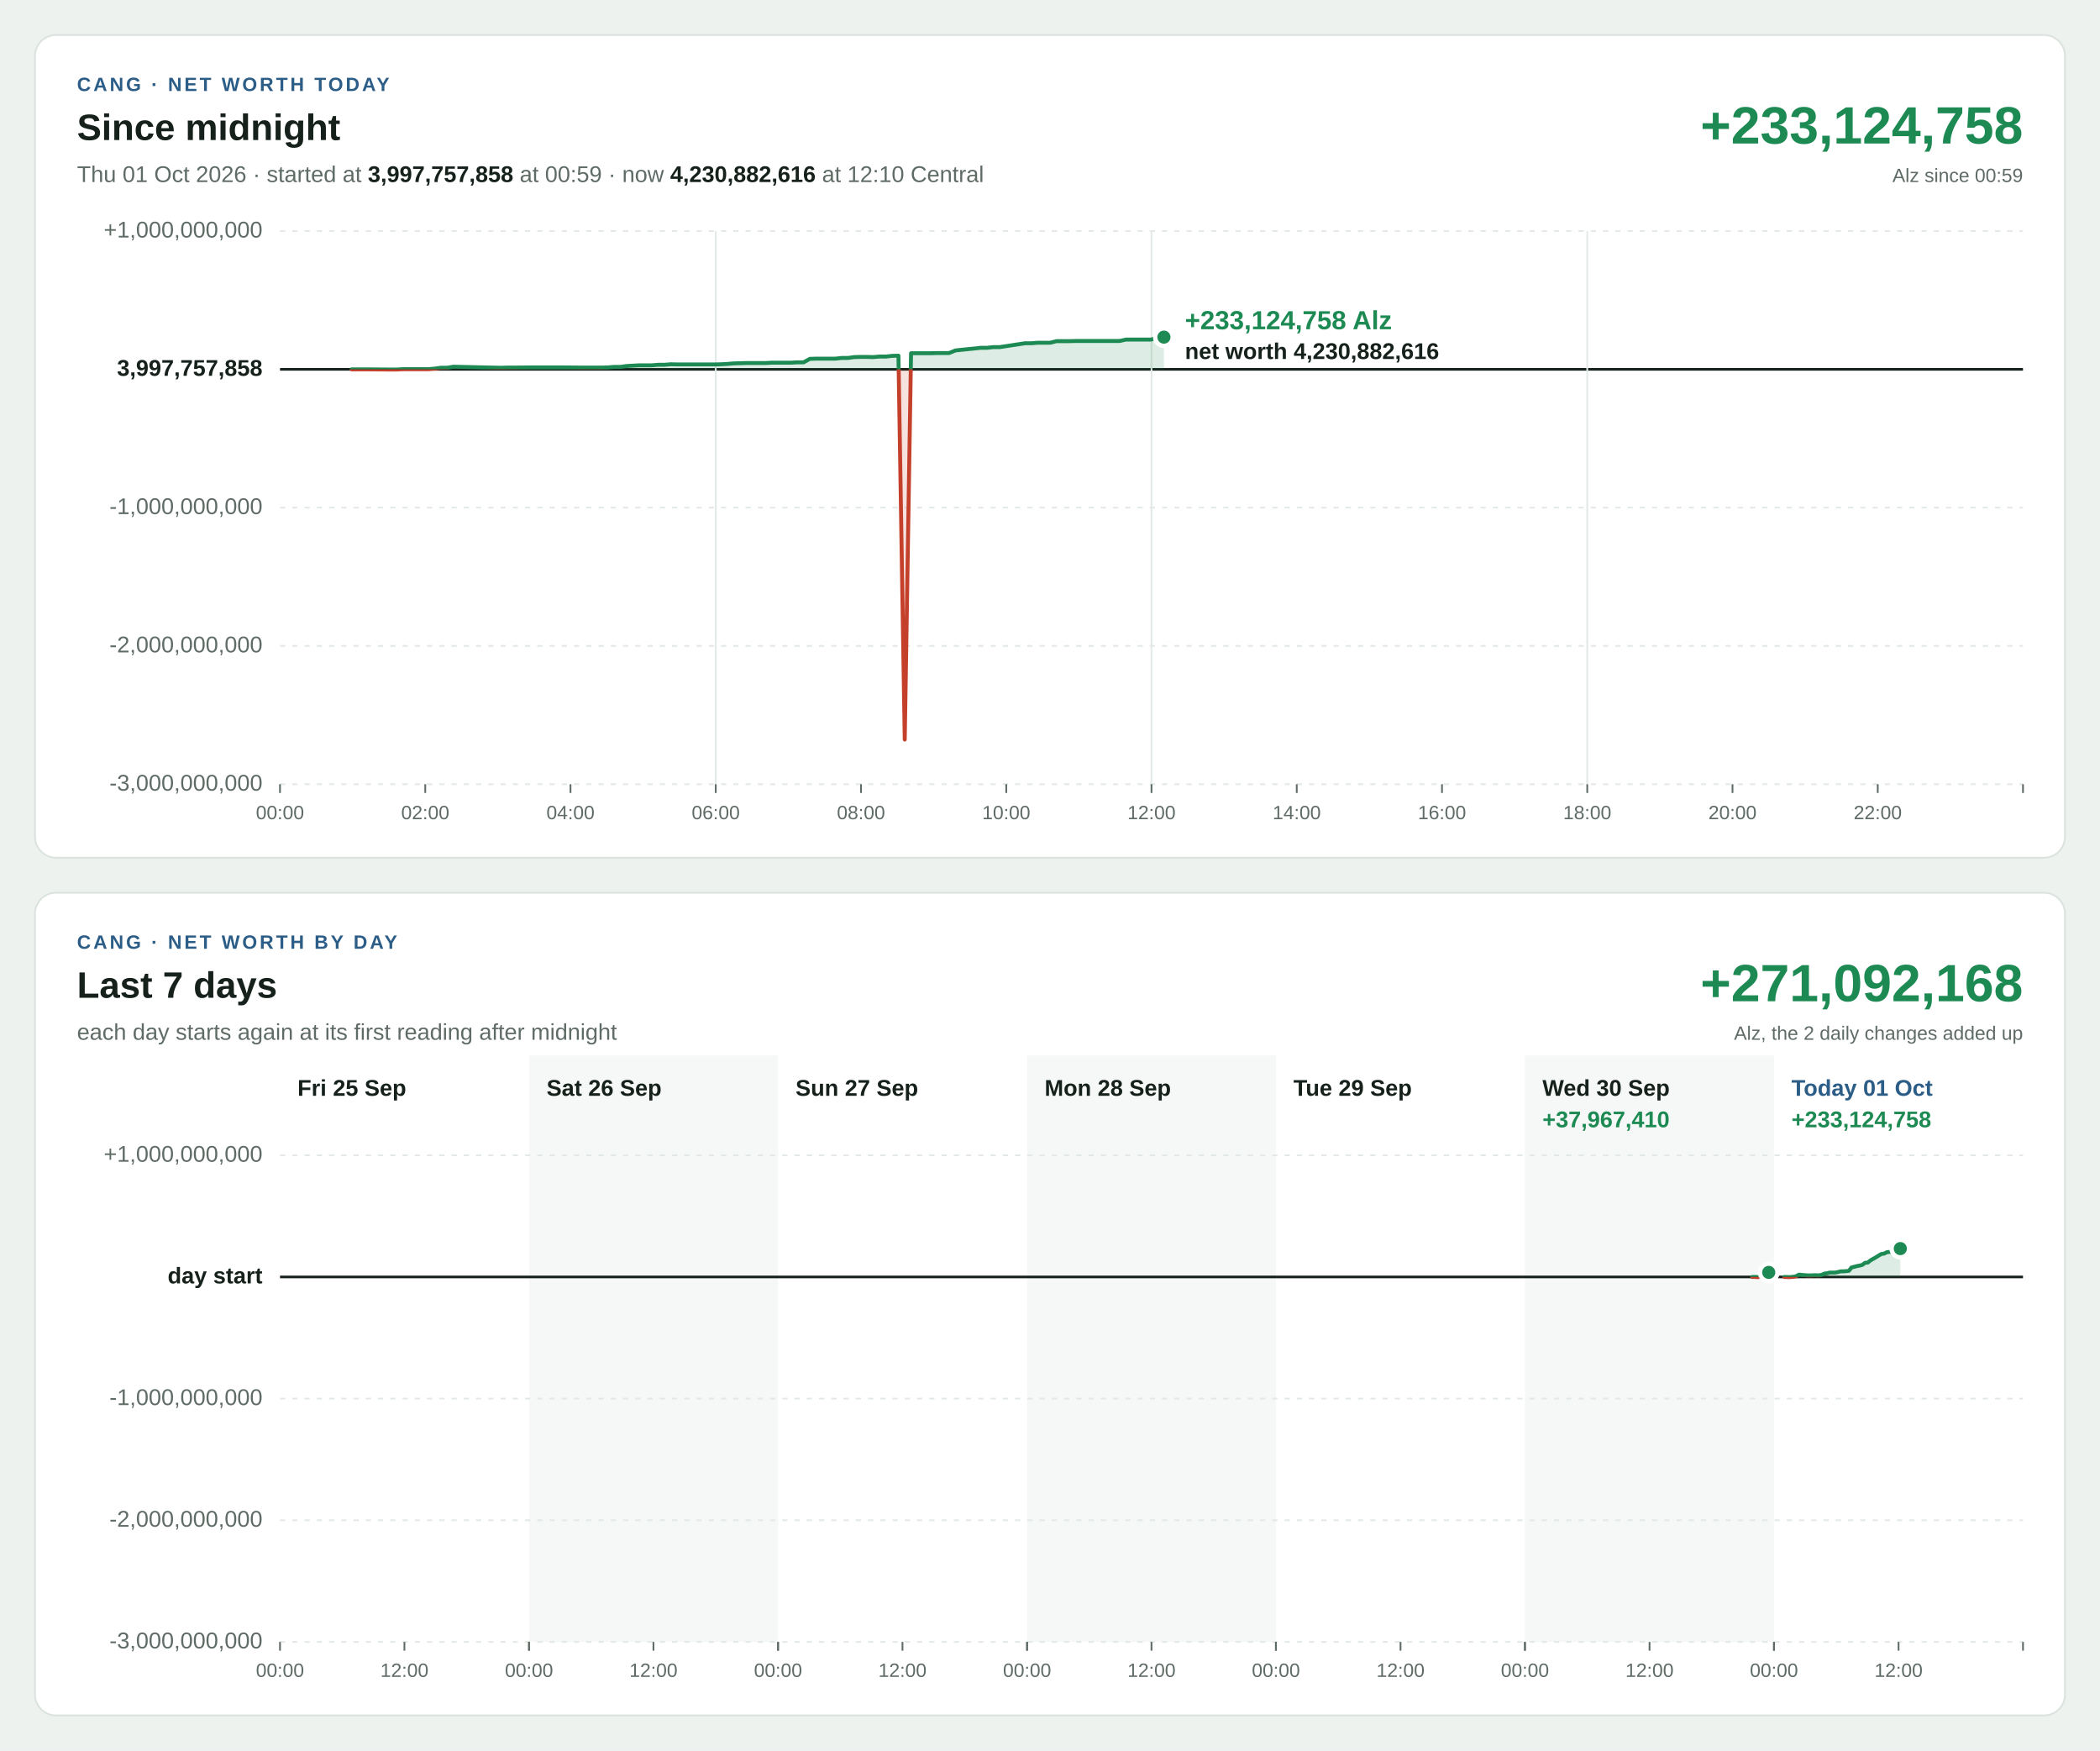
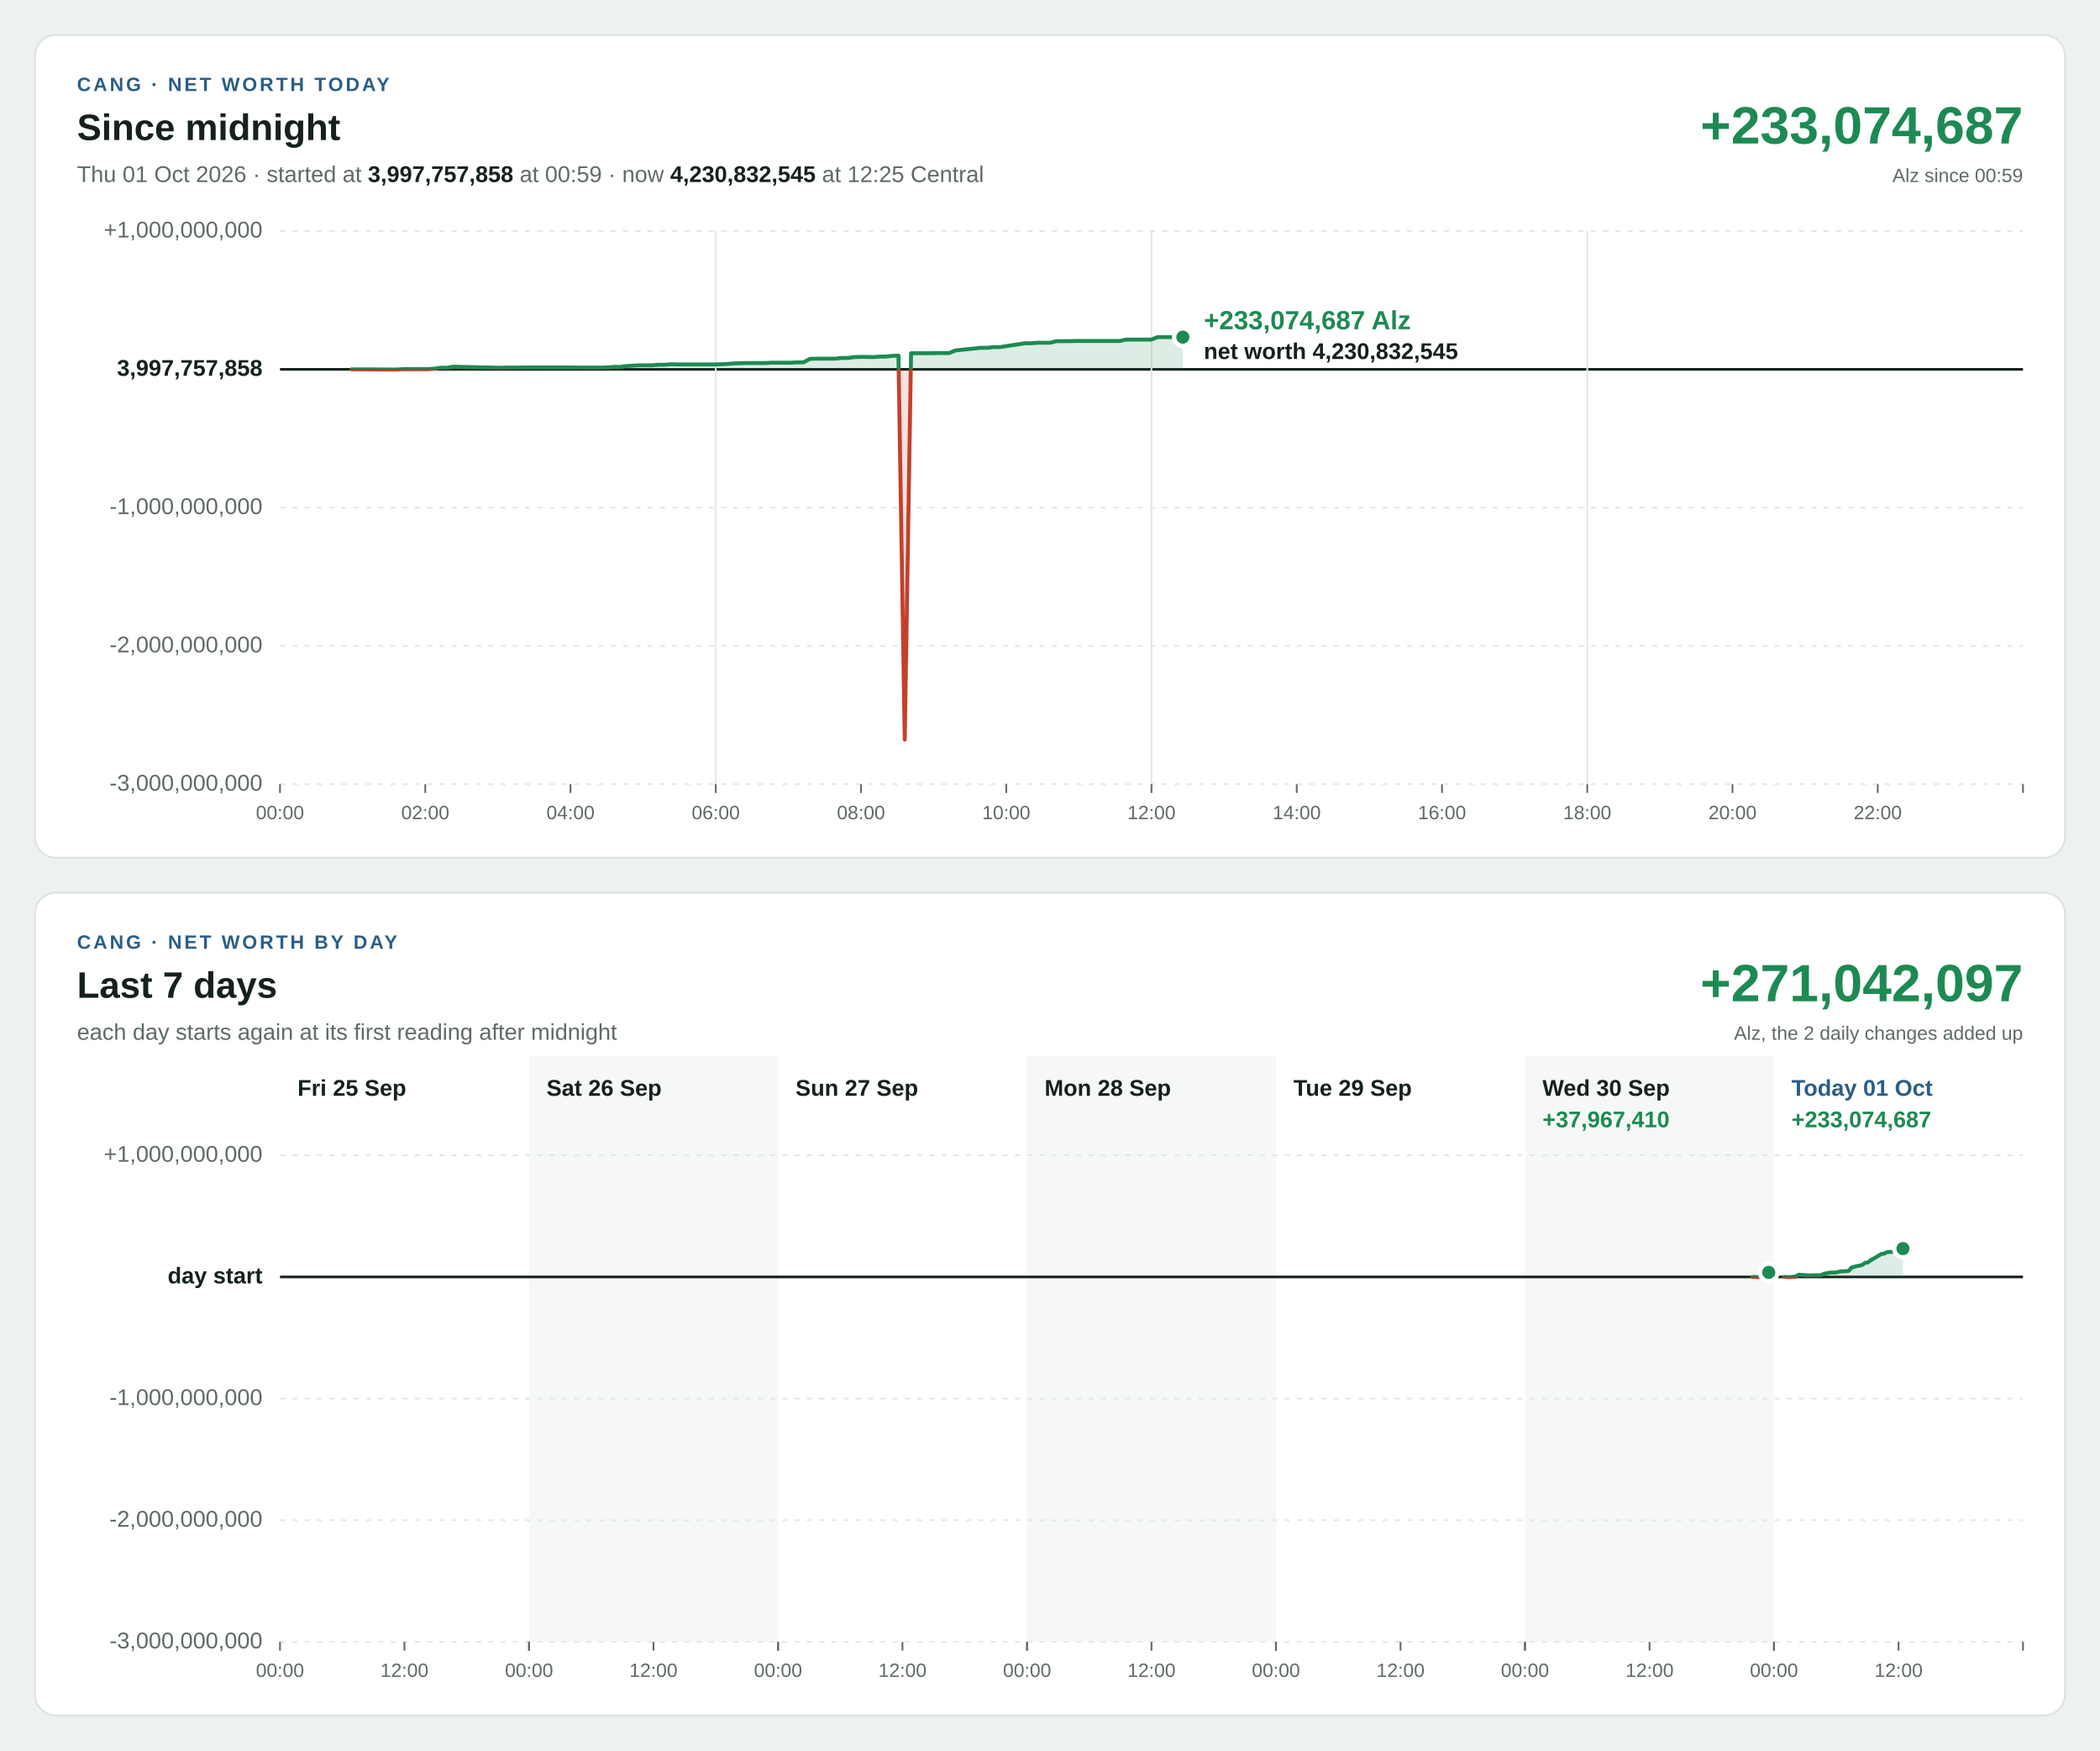
<svg xmlns="http://www.w3.org/2000/svg" width="1200" height="1000" viewBox="0 0 1200 1000" font-family="Segoe UI, Helvetica Neue, Arial, sans-serif" font-size="13" style="font-variant-numeric: tabular-nums">
  <rect width="1200" height="1000" fill="#eef2ef" />
  <g transform="translate(20,20)">
    <rect width="1160" height="470" rx="12" fill="#ffffff" stroke="#dbe3de" />
    <text x="24" y="32" font-size="11" font-weight="700" letter-spacing="1.4" fill="#2b5d87">CANG · NET WORTH TODAY</text>
    <text x="24" y="60" font-size="21" font-weight="700" fill="#16211b">Since midnight</text>
-     <text x="24" y="84" fill="#5f6b65">Thu 01 Oct 2026 · started at <tspan font-weight="700" fill="#16211b">3,997,757,858</tspan> at 00:59 · now <tspan font-weight="700" fill="#16211b">4,230,882,616</tspan> at 12:10 Central</text>
-     <text x="1136" y="62" font-size="30" font-weight="700" text-anchor="end" fill="#1d8a53">+233,124,758</text>
+     <text x="24" y="84" fill="#5f6b65">Thu 01 Oct 2026 · started at <tspan font-weight="700" fill="#16211b">3,997,757,858</tspan> at 00:59 · now <tspan font-weight="700" fill="#16211b">4,230,832,545</tspan> at 12:25 Central</text>
+     <text x="1136" y="62" font-size="30" font-weight="700" text-anchor="end" fill="#1d8a53">+233,074,687</text>
    <text x="1136" y="84" font-size="11" text-anchor="end" fill="#5f6b65">Alz since 00:59</text>
    <line x1="140" x2="1136" y1="428.0" y2="428.0" stroke="#e3e9e5" stroke-width="1" stroke-dasharray="3 4" />
    <text x="130" y="428.0" text-anchor="end" dominant-baseline="middle" font-weight="400" fill="#5f6b65">-3,000,000,000</text>
    <line x1="140" x2="1136" y1="349.0" y2="349.0" stroke="#e3e9e5" stroke-width="1" stroke-dasharray="3 4" />
    <text x="130" y="349.0" text-anchor="end" dominant-baseline="middle" font-weight="400" fill="#5f6b65">-2,000,000,000</text>
    <line x1="140" x2="1136" y1="270.0" y2="270.0" stroke="#e3e9e5" stroke-width="1" stroke-dasharray="3 4" />
    <text x="130" y="270.0" text-anchor="end" dominant-baseline="middle" font-weight="400" fill="#5f6b65">-1,000,000,000</text>
    <line x1="140" x2="1136" y1="191.0" y2="191.0" stroke="#16211b" stroke-width="1.5" />
    <text x="130" y="191.0" text-anchor="end" dominant-baseline="middle" font-weight="700" fill="#16211b">3,997,757,858</text>
    <line x1="140" x2="1136" y1="112.0" y2="112.0" stroke="#e3e9e5" stroke-width="1" stroke-dasharray="3 4" />
    <text x="130" y="112.0" text-anchor="end" dominant-baseline="middle" font-weight="400" fill="#5f6b65">+1,000,000,000</text>
    <line x1="140.0" x2="140.0" y1="428" y2="433" stroke="#5f6b65" stroke-width="1" />
    <text x="140.0" y="448" font-size="11" text-anchor="middle" fill="#5f6b65">00:00</text>
    <line x1="223.0" x2="223.0" y1="428" y2="433" stroke="#5f6b65" stroke-width="1" />
    <text x="223.0" y="448" font-size="11" text-anchor="middle" fill="#5f6b65">02:00</text>
    <line x1="306.0" x2="306.0" y1="428" y2="433" stroke="#5f6b65" stroke-width="1" />
    <text x="306.0" y="448" font-size="11" text-anchor="middle" fill="#5f6b65">04:00</text>
    <line x1="389.0" x2="389.0" y1="112" y2="428" stroke="#e3e9e5" stroke-width="1" />
    <line x1="389.0" x2="389.0" y1="428" y2="433" stroke="#5f6b65" stroke-width="1" />
    <text x="389.0" y="448" font-size="11" text-anchor="middle" fill="#5f6b65">06:00</text>
    <line x1="472.0" x2="472.0" y1="428" y2="433" stroke="#5f6b65" stroke-width="1" />
    <text x="472.0" y="448" font-size="11" text-anchor="middle" fill="#5f6b65">08:00</text>
    <line x1="555.0" x2="555.0" y1="428" y2="433" stroke="#5f6b65" stroke-width="1" />
    <text x="555.0" y="448" font-size="11" text-anchor="middle" fill="#5f6b65">10:00</text>
    <line x1="638.0" x2="638.0" y1="112" y2="428" stroke="#e3e9e5" stroke-width="1" />
    <line x1="638.0" x2="638.0" y1="428" y2="433" stroke="#5f6b65" stroke-width="1" />
    <text x="638.0" y="448" font-size="11" text-anchor="middle" fill="#5f6b65">12:00</text>
    <line x1="721.0" x2="721.0" y1="428" y2="433" stroke="#5f6b65" stroke-width="1" />
    <text x="721.0" y="448" font-size="11" text-anchor="middle" fill="#5f6b65">14:00</text>
    <line x1="804.0" x2="804.0" y1="428" y2="433" stroke="#5f6b65" stroke-width="1" />
    <text x="804.0" y="448" font-size="11" text-anchor="middle" fill="#5f6b65">16:00</text>
    <line x1="887.0" x2="887.0" y1="112" y2="428" stroke="#e3e9e5" stroke-width="1" />
    <line x1="887.0" x2="887.0" y1="428" y2="433" stroke="#5f6b65" stroke-width="1" />
    <text x="887.0" y="448" font-size="11" text-anchor="middle" fill="#5f6b65">18:00</text>
    <line x1="970.0" x2="970.0" y1="428" y2="433" stroke="#5f6b65" stroke-width="1" />
    <text x="970.0" y="448" font-size="11" text-anchor="middle" fill="#5f6b65">20:00</text>
    <line x1="1053.0" x2="1053.0" y1="428" y2="433" stroke="#5f6b65" stroke-width="1" />
    <text x="1053.0" y="448" font-size="11" text-anchor="middle" fill="#5f6b65">22:00</text>
    <line x1="1136.0" x2="1136.0" y1="428" y2="433" stroke="#5f6b65" stroke-width="1" />
    <defs>
-       <path id="shape-today" d="M180.9 191.0L180.9 191.0L184.6 191.0L188.2 191.0L202.9 191.1L206.6 191.1L210.2 190.9L217.3 190.9L220.9 190.9L224.6 190.9L228.2 190.6L231.8 190.1L235.4 190.1L239.1 189.5L265.9 190.1L269.5 190.0L273.1 190.0L283.9 189.9L287.5 189.9L291.2 189.9L294.8 189.9L298.4 189.9L302.0 189.9L312.9 190.0L316.5 190.0L320.1 190.0L323.7 190.0L327.3 189.9L330.9 189.6L334.5 189.6L338.1 189.1L341.7 188.9L345.3 188.7L348.9 188.7L352.5 188.7L356.1 188.4L359.7 188.4L363.3 188.1L367.0 188.2L370.5 188.2L374.1 188.2L377.8 188.2L381.4 188.2L385.0 188.2L388.6 188.2L392.2 188.1L395.8 187.9L399.4 187.6L403.0 187.5L406.6 187.4L410.3 187.4L413.9 187.4L417.5 187.4L421.1 187.2L424.7 187.2L428.4 187.2L432.0 187.2L435.6 187.0L439.2 187.0L442.8 185.0L446.4 184.9L450.0 184.9L453.6 184.9L457.3 184.9L460.9 184.5L464.5 184.5L468.1 184.0L471.7 183.9L475.3 183.9L478.9 184.0L482.6 183.7L486.2 183.7L489.8 183.3L493.4 183.2L497.0 402.5L500.6 181.8L504.3 181.8L507.9 181.8L511.5 181.8L515.1 181.7L518.7 181.7L522.3 181.7L526.0 180.2L540.4 178.7L544.0 178.7L547.6 178.3L551.3 178.3L565.7 176.1L569.3 176.1L572.9 175.8L576.6 175.8L580.1 175.8L583.7 174.9L587.4 174.9L591.0 174.9L594.6 174.8L598.2 174.8L601.8 174.8L605.4 174.8L609.0 174.8L612.6 174.8L616.2 174.8L619.8 174.8L623.4 174.0L627.1 174.0L630.7 174.0L634.3 174.0L637.9 174.0L641.5 172.6L645.1 172.6L645.1 191.0Z" />
-       <path id="line-today" d="M180.9 191.0L184.6 191.0L188.2 191.0L202.9 191.1L206.6 191.1L210.2 190.9L217.3 190.9L220.9 190.9L224.6 190.9L228.2 190.6L231.8 190.1L235.4 190.1L239.1 189.5L265.9 190.1L269.5 190.0L273.1 190.0L283.9 189.9L287.5 189.9L291.2 189.9L294.8 189.9L298.4 189.9L302.0 189.9L312.9 190.0L316.5 190.0L320.1 190.0L323.7 190.0L327.3 189.9L330.9 189.6L334.5 189.6L338.1 189.1L341.7 188.9L345.3 188.7L348.9 188.7L352.5 188.7L356.1 188.4L359.7 188.4L363.3 188.1L367.0 188.2L370.5 188.2L374.1 188.2L377.8 188.2L381.4 188.2L385.0 188.2L388.6 188.2L392.2 188.1L395.8 187.9L399.4 187.6L403.0 187.5L406.6 187.4L410.3 187.4L413.9 187.4L417.5 187.4L421.1 187.2L424.7 187.2L428.4 187.2L432.0 187.2L435.6 187.0L439.2 187.0L442.8 185.0L446.4 184.9L450.0 184.9L453.6 184.9L457.3 184.9L460.9 184.5L464.5 184.5L468.1 184.0L471.7 183.9L475.3 183.9L478.9 184.0L482.6 183.7L486.2 183.7L489.8 183.3L493.4 183.2L497.0 402.5L500.6 181.8L504.3 181.8L507.9 181.8L511.5 181.8L515.1 181.7L518.7 181.7L522.3 181.7L526.0 180.2L540.4 178.7L544.0 178.7L547.6 178.3L551.3 178.3L565.7 176.1L569.3 176.1L572.9 175.8L576.6 175.8L580.1 175.8L583.7 174.9L587.4 174.9L591.0 174.9L594.6 174.8L598.2 174.8L601.8 174.8L605.4 174.8L609.0 174.8L612.6 174.8L616.2 174.8L619.8 174.8L623.4 174.0L627.1 174.0L630.7 174.0L634.3 174.0L637.9 174.0L641.5 172.6L645.1 172.6" />
+       <path id="shape-today" d="M180.9 191.0L180.9 191.0L184.6 191.0L188.2 191.0L202.9 191.1L206.6 191.1L210.2 190.9L217.3 190.9L220.9 190.9L224.6 190.9L228.2 190.6L231.8 190.1L235.4 190.1L239.1 189.5L265.9 190.1L269.5 190.0L273.1 190.0L283.9 189.9L287.5 189.9L291.2 189.9L294.8 189.9L298.4 189.9L302.0 189.9L312.9 190.0L316.5 190.0L320.1 190.0L323.7 190.0L327.3 189.9L330.9 189.6L334.5 189.6L338.1 189.1L341.7 188.9L345.3 188.7L348.9 188.7L352.5 188.7L356.1 188.4L359.7 188.4L363.3 188.1L367.0 188.2L370.5 188.2L374.1 188.2L377.8 188.2L381.4 188.2L385.0 188.2L388.6 188.2L392.2 188.1L395.8 187.9L399.4 187.6L403.0 187.5L406.6 187.4L410.3 187.4L413.9 187.4L417.5 187.4L421.1 187.2L424.7 187.2L428.4 187.2L432.0 187.2L435.6 187.0L439.2 187.0L442.8 185.0L446.4 184.9L450.0 184.9L453.6 184.9L457.3 184.9L460.9 184.5L464.5 184.5L468.1 184.0L471.7 183.9L475.3 183.9L478.9 184.0L482.6 183.7L486.2 183.7L489.8 183.3L493.4 183.2L497.0 402.5L500.6 181.8L504.3 181.8L507.9 181.8L511.5 181.8L515.1 181.7L518.7 181.7L522.3 181.7L526.0 180.2L540.4 178.7L544.0 178.7L547.6 178.3L551.3 178.3L565.7 176.1L569.3 176.1L572.9 175.8L576.6 175.8L580.1 175.8L583.7 174.9L587.4 174.9L591.0 174.9L594.6 174.8L598.2 174.8L601.8 174.8L605.4 174.8L609.0 174.8L612.6 174.8L616.2 174.8L619.8 174.8L623.4 174.0L627.1 174.0L630.7 174.0L634.3 174.0L637.9 174.0L641.5 172.6L645.1 172.6L648.8 172.6L652.3 172.6L655.9 172.6L655.9 191.0Z" />
+       <path id="line-today" d="M180.9 191.0L184.6 191.0L188.2 191.0L202.9 191.1L206.6 191.1L210.2 190.9L217.3 190.9L220.9 190.9L224.6 190.9L228.2 190.6L231.8 190.1L235.4 190.1L239.1 189.5L265.9 190.1L269.5 190.0L273.1 190.0L283.9 189.9L287.5 189.9L291.2 189.9L294.8 189.9L298.4 189.9L302.0 189.9L312.9 190.0L316.5 190.0L320.1 190.0L323.7 190.0L327.3 189.9L330.9 189.6L334.5 189.6L338.1 189.1L341.7 188.9L345.3 188.7L348.9 188.7L352.5 188.7L356.1 188.4L359.7 188.4L363.3 188.1L367.0 188.2L370.5 188.2L374.1 188.2L377.8 188.2L381.4 188.2L385.0 188.2L388.6 188.2L392.2 188.1L395.8 187.9L399.4 187.6L403.0 187.5L406.6 187.4L410.3 187.4L413.9 187.4L417.5 187.4L421.1 187.2L424.7 187.2L428.4 187.2L432.0 187.2L435.6 187.0L439.2 187.0L442.8 185.0L446.4 184.9L450.0 184.9L453.6 184.9L457.3 184.9L460.9 184.5L464.5 184.5L468.1 184.0L471.7 183.9L475.3 183.9L478.9 184.0L482.6 183.7L486.2 183.7L489.8 183.3L493.4 183.2L497.0 402.5L500.6 181.8L504.3 181.8L507.9 181.8L511.5 181.8L515.1 181.7L518.7 181.7L522.3 181.7L526.0 180.2L540.4 178.7L544.0 178.7L547.6 178.3L551.3 178.3L565.7 176.1L569.3 176.1L572.9 175.8L576.6 175.8L580.1 175.8L583.7 174.9L587.4 174.9L591.0 174.9L594.6 174.8L598.2 174.8L601.8 174.8L605.4 174.8L609.0 174.8L612.6 174.8L616.2 174.8L619.8 174.8L623.4 174.0L627.1 174.0L630.7 174.0L634.3 174.0L637.9 174.0L641.5 172.6L645.1 172.6L648.8 172.6L652.3 172.6L655.9 172.6" />
      <clipPath id="up-today">
        <rect x="140" y="112" width="996" height="79.0" />
      </clipPath>
      <clipPath id="down-today">
        <rect x="140" y="191.0" width="996" height="237.0" />
      </clipPath>
    </defs>
    <use href="#shape-today" fill="#1d8a53" fill-opacity="0.15" clip-path="url(#up-today)" />
    <use href="#line-today" fill="none" stroke="#1d8a53" stroke-width="2.25" stroke-linejoin="round" stroke-linecap="round" clip-path="url(#up-today)" />
    <use href="#shape-today" fill="#c4402b" fill-opacity="0.15" clip-path="url(#down-today)" />
    <use href="#line-today" fill="none" stroke="#c4402b" stroke-width="2.25" stroke-linejoin="round" stroke-linecap="round" clip-path="url(#down-today)" />
-     <circle cx="645.1" cy="172.6" r="5" fill="#1d8a53" stroke="#ffffff" stroke-width="2.5" />
-     <text x="657.1" y="168.1" text-anchor="start" font-size="15" font-weight="700" fill="#1d8a53" stroke="#ffffff" stroke-width="4" stroke-linejoin="round" paint-order="stroke">+233,124,758 Alz</text>
-     <text x="657.1" y="185.1" text-anchor="start" font-size="13" font-weight="600" fill="#16211b" stroke="#ffffff" stroke-width="4" stroke-linejoin="round" paint-order="stroke">net worth 4,230,882,616</text>
+     <circle cx="655.9" cy="172.6" r="5" fill="#1d8a53" stroke="#ffffff" stroke-width="2.5" />
+     <text x="667.9" y="168.1" text-anchor="start" font-size="15" font-weight="700" fill="#1d8a53" stroke="#ffffff" stroke-width="4" stroke-linejoin="round" paint-order="stroke">+233,074,687 Alz</text>
+     <text x="667.9" y="185.1" text-anchor="start" font-size="13" font-weight="600" fill="#16211b" stroke="#ffffff" stroke-width="4" stroke-linejoin="round" paint-order="stroke">net worth 4,230,832,545</text>
  </g>
  <g transform="translate(20,510)">
    <rect width="1160" height="470" rx="12" fill="#ffffff" stroke="#dbe3de" />
    <text x="24" y="32" font-size="11" font-weight="700" letter-spacing="1.4" fill="#2b5d87">CANG · NET WORTH BY DAY</text>
    <text x="24" y="60" font-size="21" font-weight="700" fill="#16211b">Last 7 days</text>
    <text x="24" y="84" fill="#5f6b65">each day starts again at its first reading after midnight</text>
-     <text x="1136" y="62" font-size="30" font-weight="700" text-anchor="end" fill="#1d8a53">+271,092,168</text>
+     <text x="1136" y="62" font-size="30" font-weight="700" text-anchor="end" fill="#1d8a53">+271,042,097</text>
    <text x="1136" y="84" font-size="11" text-anchor="end" fill="#5f6b65">Alz, the 2 daily changes added up</text>
    <rect x="282.3" y="93" width="142.3" height="335" fill="#f5f8f6" />
    <rect x="566.9" y="93" width="142.3" height="335" fill="#f5f8f6" />
    <rect x="851.4" y="93" width="142.3" height="335" fill="#f5f8f6" />
    <line x1="140" x2="1136" y1="428.0" y2="428.0" stroke="#e3e9e5" stroke-width="1" stroke-dasharray="3 4" />
    <text x="130" y="428.0" text-anchor="end" dominant-baseline="middle" font-weight="400" fill="#5f6b65">-3,000,000,000</text>
    <line x1="140" x2="1136" y1="358.5" y2="358.5" stroke="#e3e9e5" stroke-width="1" stroke-dasharray="3 4" />
    <text x="130" y="358.5" text-anchor="end" dominant-baseline="middle" font-weight="400" fill="#5f6b65">-2,000,000,000</text>
    <line x1="140" x2="1136" y1="289.0" y2="289.0" stroke="#e3e9e5" stroke-width="1" stroke-dasharray="3 4" />
    <text x="130" y="289.0" text-anchor="end" dominant-baseline="middle" font-weight="400" fill="#5f6b65">-1,000,000,000</text>
    <line x1="140" x2="1136" y1="219.5" y2="219.5" stroke="#16211b" stroke-width="1.5" />
    <text x="130" y="219.5" text-anchor="end" dominant-baseline="middle" font-weight="700" fill="#16211b">day start</text>
    <line x1="140" x2="1136" y1="150.0" y2="150.0" stroke="#e3e9e5" stroke-width="1" stroke-dasharray="3 4" />
    <text x="130" y="150.0" text-anchor="end" dominant-baseline="middle" font-weight="400" fill="#5f6b65">+1,000,000,000</text>
    <text x="150.0" y="116" font-weight="700" fill="#16211b">Fri 25 Sep</text>
    <line x1="140.0" x2="140.0" y1="428" y2="433" stroke="#5f6b65" stroke-width="1" />
    <text x="140.0" y="448" font-size="11" text-anchor="middle" fill="#5f6b65">00:00</text>
    <line x1="211.1" x2="211.1" y1="428" y2="433" stroke="#5f6b65" stroke-width="1" />
    <text x="211.1" y="448" font-size="11" text-anchor="middle" fill="#5f6b65">12:00</text>
    <line x1="282.3" x2="282.3" y1="428" y2="433" stroke="#5f6b65" stroke-width="1" />
    <text x="292.3" y="116" font-weight="700" fill="#16211b">Sat 26 Sep</text>
    <line x1="282.3" x2="282.3" y1="428" y2="433" stroke="#5f6b65" stroke-width="1" />
    <text x="282.3" y="448" font-size="11" text-anchor="middle" fill="#5f6b65">00:00</text>
    <line x1="353.4" x2="353.4" y1="428" y2="433" stroke="#5f6b65" stroke-width="1" />
    <text x="353.4" y="448" font-size="11" text-anchor="middle" fill="#5f6b65">12:00</text>
    <line x1="424.6" x2="424.6" y1="428" y2="433" stroke="#5f6b65" stroke-width="1" />
    <text x="434.6" y="116" font-weight="700" fill="#16211b">Sun 27 Sep</text>
    <line x1="424.6" x2="424.6" y1="428" y2="433" stroke="#5f6b65" stroke-width="1" />
    <text x="424.6" y="448" font-size="11" text-anchor="middle" fill="#5f6b65">00:00</text>
    <line x1="495.7" x2="495.7" y1="428" y2="433" stroke="#5f6b65" stroke-width="1" />
    <text x="495.7" y="448" font-size="11" text-anchor="middle" fill="#5f6b65">12:00</text>
    <line x1="566.9" x2="566.9" y1="428" y2="433" stroke="#5f6b65" stroke-width="1" />
    <text x="576.9" y="116" font-weight="700" fill="#16211b">Mon 28 Sep</text>
    <line x1="566.9" x2="566.9" y1="428" y2="433" stroke="#5f6b65" stroke-width="1" />
    <text x="566.9" y="448" font-size="11" text-anchor="middle" fill="#5f6b65">00:00</text>
    <line x1="638.0" x2="638.0" y1="428" y2="433" stroke="#5f6b65" stroke-width="1" />
    <text x="638.0" y="448" font-size="11" text-anchor="middle" fill="#5f6b65">12:00</text>
    <line x1="709.1" x2="709.1" y1="428" y2="433" stroke="#5f6b65" stroke-width="1" />
    <text x="719.1" y="116" font-weight="700" fill="#16211b">Tue 29 Sep</text>
    <line x1="709.1" x2="709.1" y1="428" y2="433" stroke="#5f6b65" stroke-width="1" />
    <text x="709.1" y="448" font-size="11" text-anchor="middle" fill="#5f6b65">00:00</text>
    <line x1="780.3" x2="780.3" y1="428" y2="433" stroke="#5f6b65" stroke-width="1" />
    <text x="780.3" y="448" font-size="11" text-anchor="middle" fill="#5f6b65">12:00</text>
    <line x1="851.4" x2="851.4" y1="428" y2="433" stroke="#5f6b65" stroke-width="1" />
    <text x="861.4" y="116" font-weight="700" fill="#16211b">Wed 30 Sep</text>
    <line x1="851.4" x2="851.4" y1="428" y2="433" stroke="#5f6b65" stroke-width="1" />
    <text x="851.4" y="448" font-size="11" text-anchor="middle" fill="#5f6b65">00:00</text>
    <line x1="922.6" x2="922.6" y1="428" y2="433" stroke="#5f6b65" stroke-width="1" />
    <text x="922.6" y="448" font-size="11" text-anchor="middle" fill="#5f6b65">12:00</text>
    <line x1="993.7" x2="993.7" y1="428" y2="433" stroke="#5f6b65" stroke-width="1" />
    <text x="861.4" y="134" font-weight="700" fill="#1d8a53">+37,967,410</text>
    <defs>
      <path id="shape-day5" d="M981.3 219.5L981.3 219.5L982.9 219.5L984.4 219.6L986.0 219.4L987.5 219.4L989.1 218.4L990.7 216.9L990.7 219.5Z" />
      <path id="line-day5" d="M981.3 219.5L982.9 219.5L984.4 219.6L986.0 219.4L987.5 219.4L989.1 218.4L990.7 216.9" />
      <clipPath id="up-day5">
        <rect x="140" y="150" width="996" height="69.5" />
      </clipPath>
      <clipPath id="down-day5">
        <rect x="140" y="219.5" width="996" height="208.5" />
      </clipPath>
    </defs>
    <use href="#shape-day5" fill="#1d8a53" fill-opacity="0.15" clip-path="url(#up-day5)" />
    <use href="#line-day5" fill="none" stroke="#1d8a53" stroke-width="2.25" stroke-linejoin="round" stroke-linecap="round" clip-path="url(#up-day5)" />
    <use href="#shape-day5" fill="#c4402b" fill-opacity="0.15" clip-path="url(#down-day5)" />
    <use href="#line-day5" fill="none" stroke="#c4402b" stroke-width="2.25" stroke-linejoin="round" stroke-linecap="round" clip-path="url(#down-day5)" />
    <circle cx="990.7" cy="216.9" r="5" fill="#1d8a53" stroke="#ffffff" stroke-width="2.5" />
    <text x="1003.7" y="116" font-weight="700" fill="#2b5d87">Today 01 Oct</text>
    <line x1="993.7" x2="993.7" y1="428" y2="433" stroke="#5f6b65" stroke-width="1" />
    <text x="993.7" y="448" font-size="11" text-anchor="middle" fill="#5f6b65">00:00</text>
    <line x1="1064.9" x2="1064.9" y1="428" y2="433" stroke="#5f6b65" stroke-width="1" />
    <text x="1064.9" y="448" font-size="11" text-anchor="middle" fill="#5f6b65">12:00</text>
    <line x1="1136.0" x2="1136.0" y1="428" y2="433" stroke="#5f6b65" stroke-width="1" />
-     <text x="1003.7" y="134" font-weight="700" fill="#1d8a53">+233,124,758</text>
+     <text x="1003.7" y="134" font-weight="700" fill="#1d8a53">+233,074,687</text>
    <defs>
-       <path id="shape-day6" d="M999.6 219.5L999.6 219.5L1002.7 219.6L1004.8 219.4L1006.3 219.1L1007.9 218.2L1012.7 218.6L1015.3 218.6L1016.9 218.5L1019.4 218.6L1021.0 218.3L1022.5 217.6L1024.1 217.4L1025.6 217.0L1027.2 217.0L1028.7 217.0L1030.3 216.7L1031.8 216.3L1033.4 216.3L1034.9 216.2L1036.5 216.0L1038.0 214.1L1039.6 213.7L1041.1 213.3L1042.7 213.0L1044.2 212.6L1045.8 211.4L1047.3 211.3L1048.9 210.0L1051.9 208.3L1055.0 206.4L1056.6 206.2L1058.1 205.4L1059.7 205.2L1061.2 205.2L1062.8 204.5L1064.3 204.5L1065.9 203.3L1065.9 219.5Z" />
-       <path id="line-day6" d="M999.6 219.5L1002.7 219.6L1004.8 219.4L1006.3 219.1L1007.9 218.2L1012.7 218.6L1015.3 218.6L1016.9 218.5L1019.4 218.6L1021.0 218.3L1022.5 217.6L1024.1 217.4L1025.6 217.0L1027.2 217.0L1028.7 217.0L1030.3 216.7L1031.8 216.3L1033.4 216.3L1034.9 216.2L1036.5 216.0L1038.0 214.1L1039.6 213.7L1041.1 213.3L1042.7 213.0L1044.2 212.6L1045.8 211.4L1047.3 211.3L1048.9 210.0L1051.9 208.3L1055.0 206.4L1056.6 206.2L1058.1 205.4L1059.7 205.2L1061.2 205.2L1062.8 204.5L1064.3 204.5L1065.9 203.3" />
+       <path id="shape-day6" d="M999.6 219.5L999.6 219.5L1002.7 219.6L1004.8 219.4L1006.3 219.1L1007.9 218.2L1012.7 218.6L1015.3 218.6L1016.9 218.5L1019.4 218.6L1021.0 218.3L1022.5 217.6L1024.1 217.4L1025.6 217.0L1027.2 217.0L1028.7 217.0L1030.3 216.7L1031.8 216.3L1033.4 216.3L1034.9 216.2L1036.5 216.0L1038.0 214.1L1039.6 213.7L1041.1 213.3L1042.7 213.0L1044.2 212.6L1045.8 211.4L1047.3 211.3L1048.9 210.0L1051.9 208.3L1055.0 206.4L1056.6 206.2L1058.1 205.4L1059.7 205.2L1061.2 205.2L1062.8 204.5L1064.3 204.5L1065.9 203.3L1067.4 203.3L1067.4 219.5Z" />
+       <path id="line-day6" d="M999.6 219.5L1002.7 219.6L1004.8 219.4L1006.3 219.1L1007.9 218.2L1012.7 218.6L1015.3 218.6L1016.9 218.5L1019.4 218.6L1021.0 218.3L1022.5 217.6L1024.1 217.4L1025.6 217.0L1027.2 217.0L1028.7 217.0L1030.3 216.7L1031.8 216.3L1033.4 216.3L1034.9 216.2L1036.5 216.0L1038.0 214.1L1039.6 213.7L1041.1 213.3L1042.7 213.0L1044.2 212.6L1045.8 211.4L1047.3 211.3L1048.9 210.0L1051.9 208.3L1055.0 206.4L1056.6 206.2L1058.1 205.4L1059.7 205.2L1061.2 205.2L1062.8 204.5L1064.3 204.5L1065.9 203.3L1067.4 203.3" />
      <clipPath id="up-day6">
        <rect x="140" y="150" width="996" height="69.5" />
      </clipPath>
      <clipPath id="down-day6">
        <rect x="140" y="219.5" width="996" height="208.5" />
      </clipPath>
    </defs>
    <use href="#shape-day6" fill="#1d8a53" fill-opacity="0.15" clip-path="url(#up-day6)" />
    <use href="#line-day6" fill="none" stroke="#1d8a53" stroke-width="2.25" stroke-linejoin="round" stroke-linecap="round" clip-path="url(#up-day6)" />
    <use href="#shape-day6" fill="#c4402b" fill-opacity="0.15" clip-path="url(#down-day6)" />
    <use href="#line-day6" fill="none" stroke="#c4402b" stroke-width="2.25" stroke-linejoin="round" stroke-linecap="round" clip-path="url(#down-day6)" />
-     <circle cx="1065.9" cy="203.3" r="5" fill="#1d8a53" stroke="#ffffff" stroke-width="2.5" />
+     <circle cx="1067.4" cy="203.3" r="5" fill="#1d8a53" stroke="#ffffff" stroke-width="2.5" />
  </g>
</svg>
